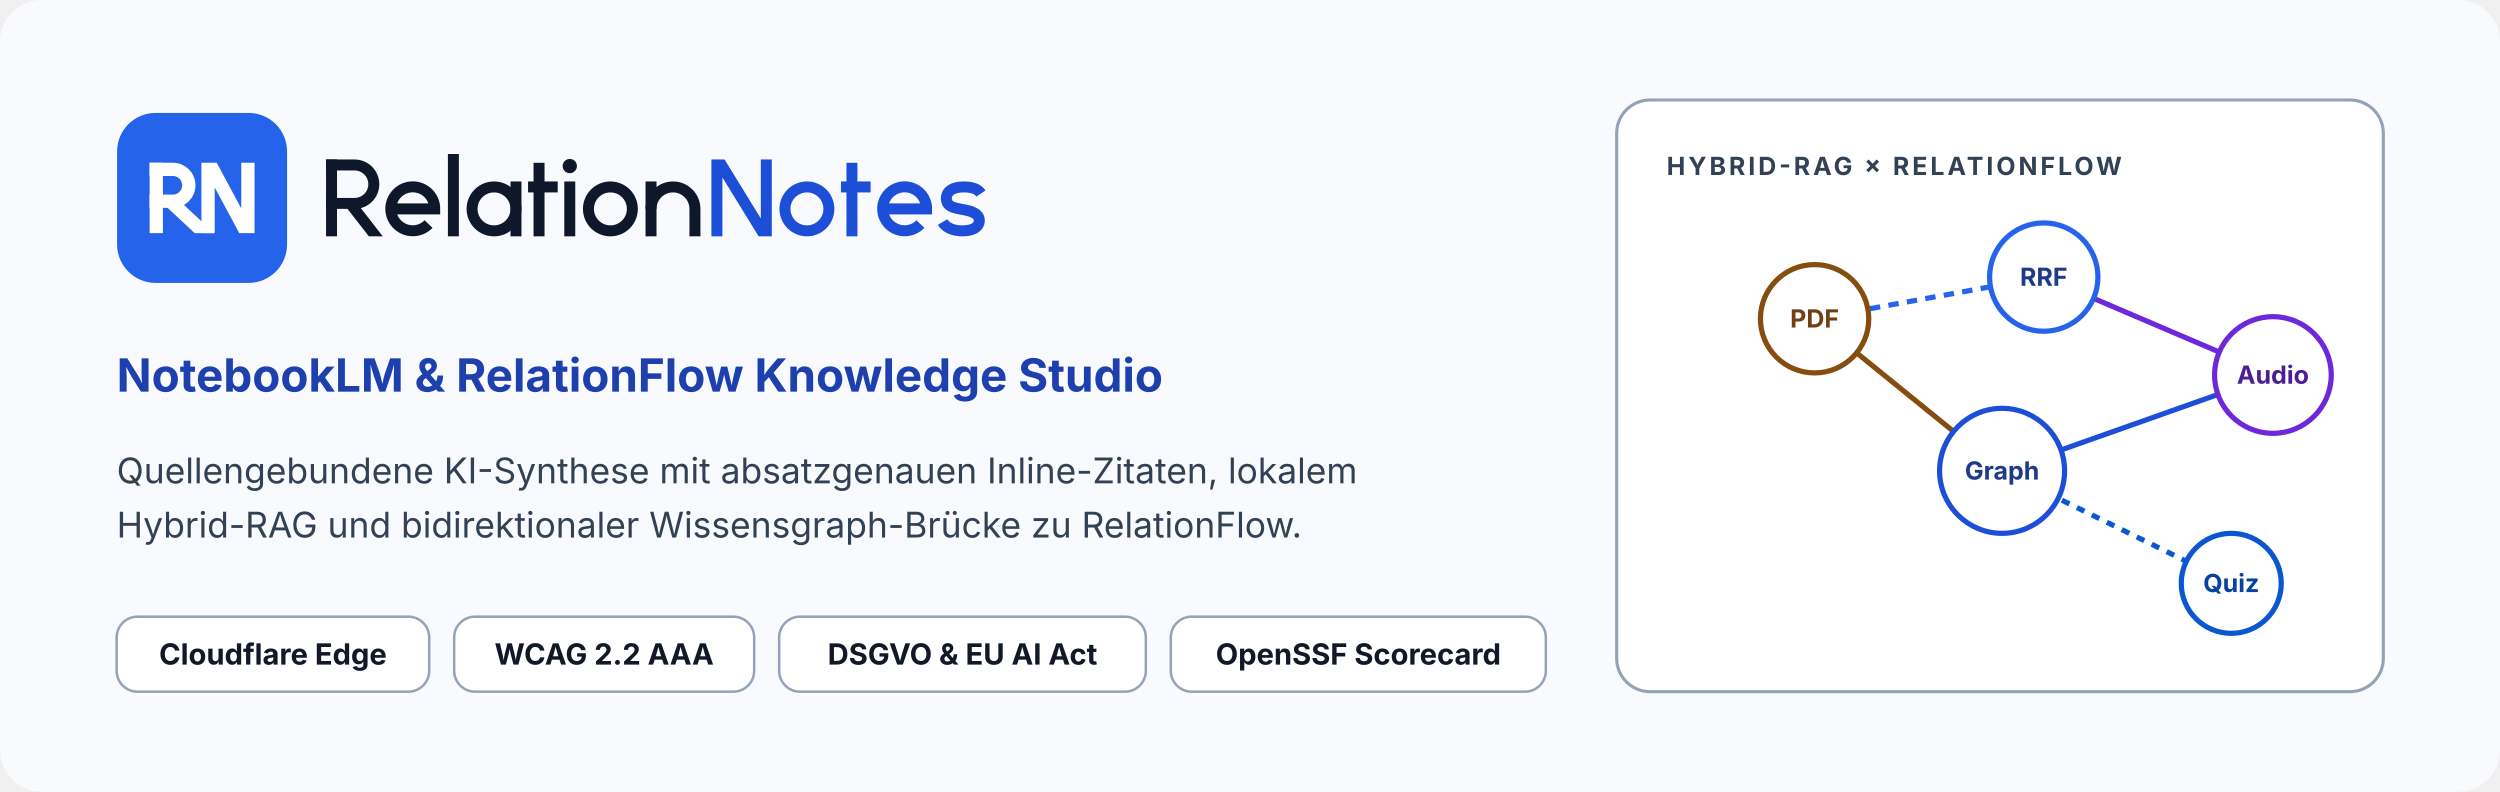
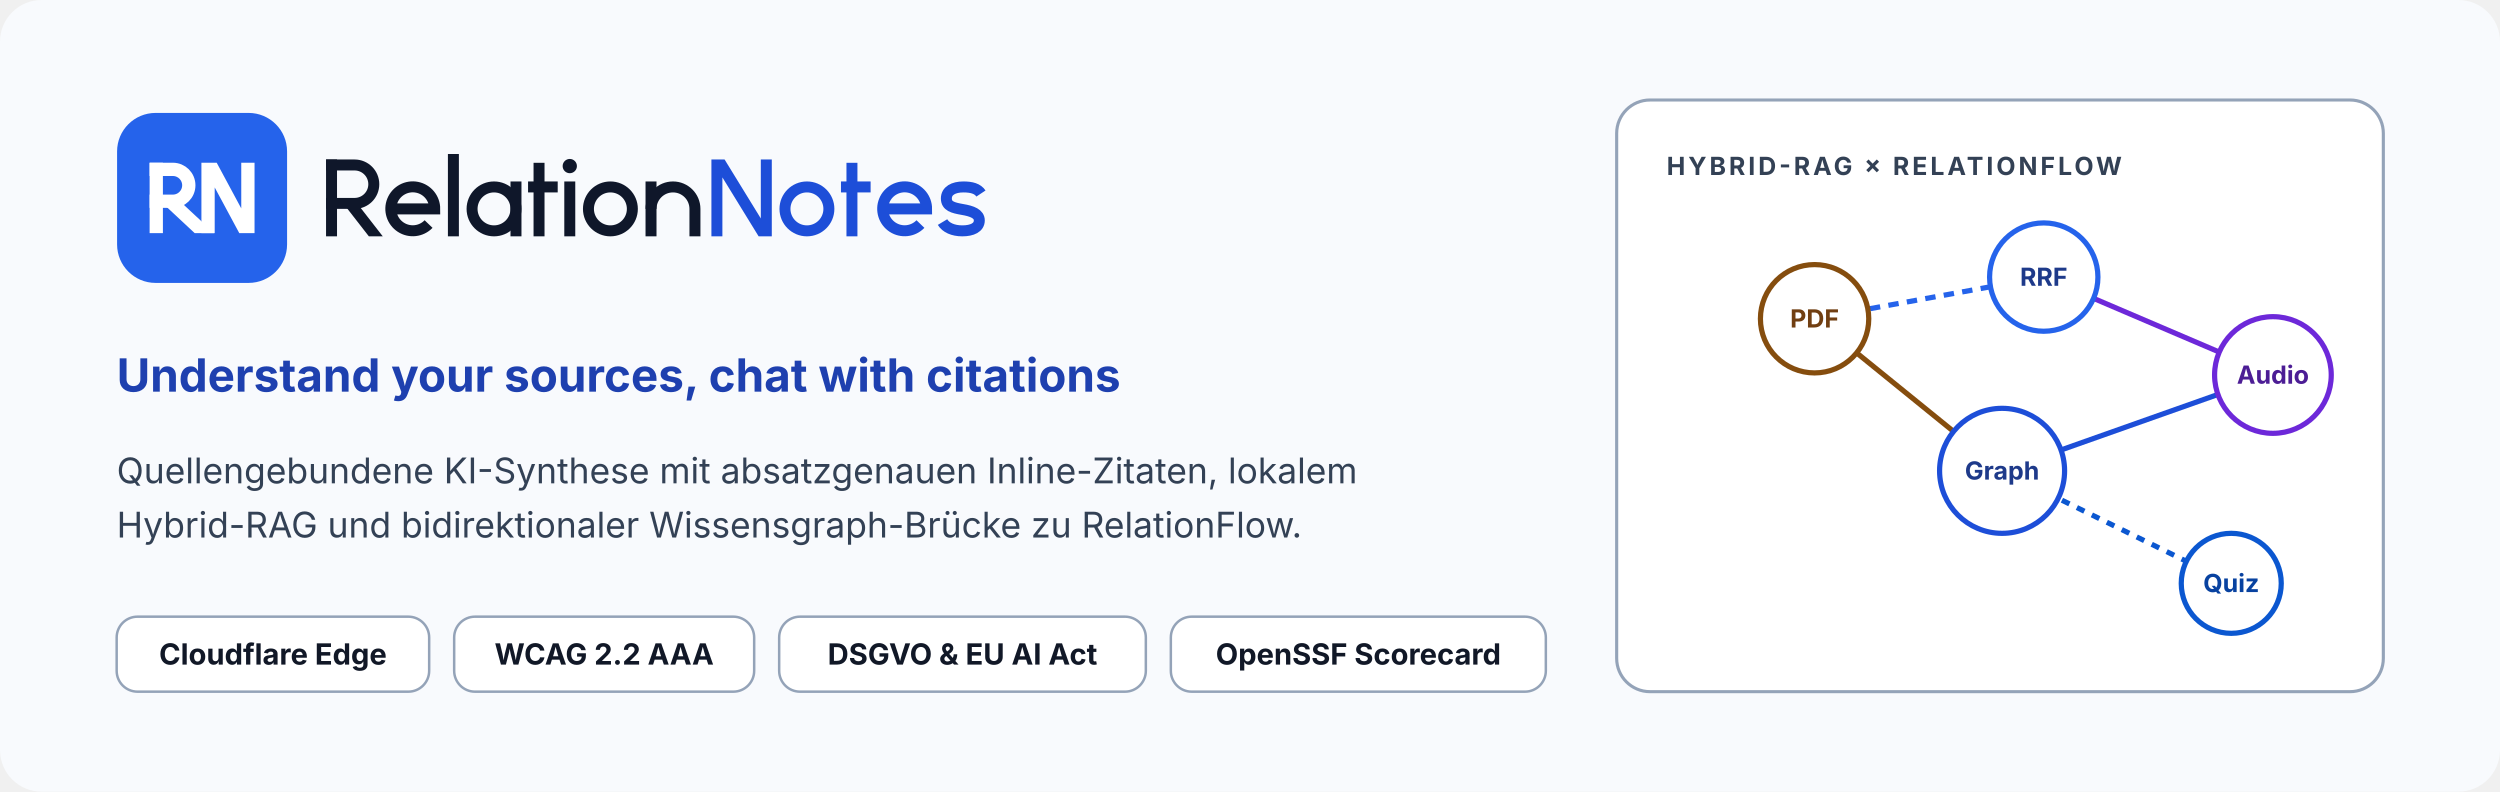
<svg xmlns="http://www.w3.org/2000/svg" lang="de" viewBox="0 0 1200 380" width="1200" height="380" role="img" aria-labelledby="hero-title hero-desc">
  <style>.bg{fill:#F8FAFD}.card{fill:#FFFFFF;stroke:#94A3B8;stroke-width:1.5}.t1{fill:#111827}.t2{fill:#334155}.ta{fill:#1E40AF}.chip{fill:#FFFFFF;stroke:#94A3B8;stroke-width:1.2}.lkbs{stroke:#0F172A}.lkbf{fill:#0F172A}.lkas{stroke:#1D4ED8}.lkaf{fill:#1D4ED8}.n0{fill:#FFFFFF;stroke:#0B57D0;stroke-width:2.5}.nt0{fill:#0842A0}.s0{stroke:#0B57D0;stroke-width:2.5}.n1{fill:#FFFFFF;stroke:#6D28D9;stroke-width:2.5}.nt1{fill:#4C1D95}.s1{stroke:#6D28D9;stroke-width:2.5}.n2{fill:#FFFFFF;stroke:#854D0E;stroke-width:2.5}.nt2{fill:#713F12}.s2{stroke:#854D0E;stroke-width:2.5}.n3{fill:#FFFFFF;stroke:#2563EB;stroke-width:2.5}.nt3{fill:#1E3A8A}.s3{stroke:#2563EB;stroke-width:2.5}.n4{fill:#FFFFFF;stroke:#1D4ED8;stroke-width:2.5}.nt4{fill:#1E3A8A}.s4{stroke:#1D4ED8;stroke-width:2.5}@media (prefers-color-scheme: dark){.bg{fill:#0B1220}.card{fill:#111A2E;stroke:#475569;stroke-width:1.5}.t1{fill:#F8FAFC}.t2{fill:#CBD5E1}.ta{fill:#BFDBFE}.chip{fill:#111A2E;stroke:#475569;stroke-width:1.2}.lkbs{stroke:#FFFFFF}.lkbf{fill:#FFFFFF}.lkas{stroke:#60A5FA}.lkaf{fill:#60A5FA}.n0{fill:#111A2E;stroke:#A8C7FA;stroke-width:2.5}.nt0{fill:#D3E3FD}.s0{stroke:#A8C7FA;stroke-width:2.5}.n1{fill:#111A2E;stroke:#A78BFA;stroke-width:2.5}.nt1{fill:#DDD6FE}.s1{stroke:#A78BFA;stroke-width:2.5}.n2{fill:#111A2E;stroke:#FACC15;stroke-width:2.5}.nt2{fill:#FDE68A}.s2{stroke:#FACC15;stroke-width:2.5}.n3{fill:#111A2E;stroke:#60A5FA;stroke-width:2.5}.nt3{fill:#DBEAFE}.s3{stroke:#60A5FA;stroke-width:2.5}.n4{fill:#111A2E;stroke:#93C5FD;stroke-width:2.5}.nt4{fill:#DBEAFE}.s4{stroke:#93C5FD;stroke-width:2.5}}</style>
  <rect class="bg" width="1200" height="380" rx="20" />
  <g transform="translate(46 44) scale(0.85)">
    <g transform="translate(12 12) scale(0.1875)">
      <rect width="512" height="512" rx="116" fill="#2563EB" />
      <defs>
        <clipPath id="cband-h">
          <rect x="0" y="150" width="512" height="212" />
        </clipPath>
      </defs>
      <g clip-path="url(#cband-h)" fill="none" stroke="#FFFFFF" stroke-width="40" stroke-linejoin="miter">
        <path d="M118,400V120" />
        <path d="M98,170H168A48,48 0 0 1 168,266H98" />
        <path d="M160,266L282.3,380" />
      </g>
      <polygon fill="#FFFFFF" points="254,362 254,150 300,150 374,287.6 374,150 414,150 414,362 368,362 294,224.4 294,362" />
    </g>
    <defs>
      <clipPath id="base-h">
        <rect x="-10" y="0" width="619.0" height="100" />
      </clipPath>
    </defs>
    <g transform="translate(130 19.70) scale(0.62)" clip-path="url(#base-h)">
      <g transform="translate(0.00 0)">
        <g fill="none" class="lkbs" stroke-width="10" stroke-linecap="butt" stroke-linejoin="miter">
          <path d="M5,100V30" />
          <path d="M0,35H26A17.5,17.5 0 0 1 26,70H0" />
          <path d="M22,70L50,106" />
        </g>
      </g>
      <g transform="translate(54.00 0)">
        <g fill="none" class="lkbs" stroke-width="10" stroke-linecap="butt" stroke-linejoin="miter">
          <path d="M5,75H45A20,20 0 1 0 39.4,88.8" />
        </g>
      </g>
      <g transform="translate(111.00 0)">
        <g fill="none" class="lkbs" stroke-width="10" stroke-linecap="butt" stroke-linejoin="miter">
          <path d="M5,25V100" />
        </g>
      </g>
      <g transform="translate(128.00 0)">
        <g fill="none" class="lkbs" stroke-width="10" stroke-linecap="butt" stroke-linejoin="miter">
          <path d="M25,55A20,20 0 1 0 25.001,55" />
          <path d="M45,50V100" />
        </g>
      </g>
      <g transform="translate(184.00 0)">
        <g fill="none" class="lkbs" stroke-width="10" stroke-linecap="butt" stroke-linejoin="miter">
          <path d="M10,33V100" />
          <path d="M0,55H27" />
        </g>
      </g>
      <g transform="translate(217.00 0)">
        <g fill="none" class="lkbs" stroke-width="10" stroke-linecap="butt" stroke-linejoin="miter">
          <path d="M5,50V100" />
        </g>
        <g class="lkbf">
          <circle cx="5" cy="36" r="6.5" />
        </g>
      </g>
      <g transform="translate(234.00 0)">
        <g fill="none" class="lkbs" stroke-width="10" stroke-linecap="butt" stroke-linejoin="miter">
          <path d="M25,55A20,20 0 1 0 25.001,55" />
        </g>
      </g>
      <g transform="translate(291.00 0)">
        <g fill="none" class="lkbs" stroke-width="10" stroke-linecap="butt" stroke-linejoin="miter">
          <path d="M5,50V100" />
          <path d="M5,75A20,20 0 0 1 45,75V100" />
        </g>
      </g>
      <g transform="translate(351.00 0)">
        <g class="lkaf">
          <polygon points="0,100 0,30 12,30 45,83.7 45,30 55,30 55,100 43,100 10,46.3 10,100" />
        </g>
      </g>
      <g transform="translate(413.00 0)">
        <g fill="none" class="lkas" stroke-width="10" stroke-linecap="butt" stroke-linejoin="miter">
          <path d="M25,55A20,20 0 1 0 25.001,55" />
        </g>
      </g>
      <g transform="translate(469.00 0)">
        <g fill="none" class="lkas" stroke-width="10" stroke-linecap="butt" stroke-linejoin="miter">
          <path d="M10,33V100" />
          <path d="M0,55H27" />
        </g>
      </g>
      <g transform="translate(502.00 0)">
        <g fill="none" class="lkas" stroke-width="10" stroke-linecap="butt" stroke-linejoin="miter">
          <path d="M5,75H45A20,20 0 1 0 39.4,88.8" />
        </g>
      </g>
      <g transform="translate(559.00 0)">
        <g fill="none" class="lkas" stroke-width="10" stroke-linecap="butt" stroke-linejoin="miter">
          <path d="M37.5,61C34.5,56.5 29,55 21.5,55C12.5,55 6,58.5 6,65.5C6,72.5 12,74 20.5,75.5C29.5,77 36,79.5 36,85.5C36,92 29.5,95 20.5,95C12,95 5.5,92 2.5,87" />
        </g>
      </g>
    </g>
  </g>
  <g class="ta" transform="translate(56 0)">
-     <text x="0" y="188" font-family="Inter, 'Segoe UI', system-ui, -apple-system, Roboto, Helvetica, Arial, sans-serif" font-size="22" font-weight="700" text-anchor="start">NotebookLM &amp; RelationFlow Knowledge Studio</text>
+     <text x="0" y="188" font-family="Inter, 'Segoe UI', system-ui, -apple-system, Roboto, Helvetica, Arial, sans-serif" font-size="22" font-weight="700" text-anchor="start">Understand your sources, chat with citations</text>
  </g>
  <g transform="translate(56 0)">
    <g>
      <g class="t2">
        <text x="0" y="232" font-family="Inter, 'Segoe UI', system-ui, -apple-system, Roboto, Helvetica, Arial, sans-serif" font-size="17" font-weight="400" text-anchor="start">Quellengebundene KI-Synthese mit absatzgenauen Inline-Zitaten, lokalem</text>
      </g>
      <g class="t2">
        <text x="0" y="258" font-family="Inter, 'Segoe UI', system-ui, -apple-system, Roboto, Helvetica, Arial, sans-serif" font-size="17" font-weight="400" text-anchor="start">Hybrid-RAG und bidirektionaler Wissensgraph-Brücke zu RelationFlow.</text>
      </g>
      <rect class="chip" x="0" y="296" width="150" height="36" rx="10" />
      <g class="t1">
        <text x="75" y="319" font-family="Inter, 'Segoe UI', system-ui, -apple-system, Roboto, Helvetica, Arial, sans-serif" font-size="14" font-weight="700" text-anchor="middle">Cloudflare Edge</text>
      </g>
      <rect class="chip" x="162" y="296" width="144" height="36" rx="10" />
      <g class="t1">
        <text x="234" y="319" font-family="Inter, 'Segoe UI', system-ui, -apple-system, Roboto, Helvetica, Arial, sans-serif" font-size="14" font-weight="700" text-anchor="middle">WCAG 2.2 AAA</text>
      </g>
      <rect class="chip" x="318" y="296" width="176" height="36" rx="10" />
      <g class="t1">
        <text x="406" y="319" font-family="Inter, 'Segoe UI', system-ui, -apple-system, Roboto, Helvetica, Arial, sans-serif" font-size="14" font-weight="700" text-anchor="middle">DSGVO &amp; EU AI Act</text>
      </g>
      <rect class="chip" x="506" y="296" width="180" height="36" rx="10" />
      <g class="t1">
        <text x="596" y="319" font-family="Inter, 'Segoe UI', system-ui, -apple-system, Roboto, Helvetica, Arial, sans-serif" font-size="14" font-weight="700" text-anchor="middle">OpenSSF Scorecard</text>
      </g>
    </g>
  </g>
  <g transform="translate(776 48)">
    <rect class="card" width="368" height="284" rx="16" />
    <g class="t2">
      <text x="24" y="36" font-family="Inter, 'Segoe UI', system-ui, -apple-system, Roboto, Helvetica, Arial, sans-serif" font-size="12" font-weight="700" text-anchor="start" letter-spacing="1.4">HYBRID-RAG × RELATIONFLOW</text>
    </g>
    <line class="s3" x1="95" y1="105" x2="205" y2="85" stroke-dasharray="5 4" />
    <line class="s2" x1="95" y1="105" x2="185" y2="178" />
    <line class="s1" x1="205" y1="85" x2="315" y2="132" />
    <line class="s4" x1="185" y1="178" x2="315" y2="132" />
    <line class="s0" x1="185" y1="178" x2="295" y2="232" stroke-dasharray="4 4" />
    <circle class="n2" cx="95" cy="105" r="26" />
    <g class="nt2">
      <text x="95" y="109.2" font-family="Inter, 'Segoe UI', system-ui, -apple-system, Roboto, Helvetica, Arial, sans-serif" font-size="12" font-weight="700" text-anchor="middle">PDF</text>
    </g>
    <circle class="n3" cx="205" cy="85" r="26" />
    <g class="nt3">
      <text x="205" y="89.2" font-family="Inter, 'Segoe UI', system-ui, -apple-system, Roboto, Helvetica, Arial, sans-serif" font-size="12" font-weight="700" text-anchor="middle">RRF</text>
    </g>
    <circle class="n4" cx="185" cy="178" r="30" />
    <g class="nt4">
      <text x="185" y="182.2" font-family="Inter, 'Segoe UI', system-ui, -apple-system, Roboto, Helvetica, Arial, sans-serif" font-size="12" font-weight="700" text-anchor="middle">Graph</text>
    </g>
    <circle class="n1" cx="315" cy="132" r="28" />
    <g class="nt1">
      <text x="315" y="136.2" font-family="Inter, 'Segoe UI', system-ui, -apple-system, Roboto, Helvetica, Arial, sans-serif" font-size="12" font-weight="700" text-anchor="middle">Audio</text>
    </g>
    <circle class="n0" cx="295" cy="232" r="24" />
    <g class="nt0">
      <text x="295" y="236.2" font-family="Inter, 'Segoe UI', system-ui, -apple-system, Roboto, Helvetica, Arial, sans-serif" font-size="12" font-weight="700" text-anchor="middle">Quiz</text>
    </g>
  </g>
</svg>
